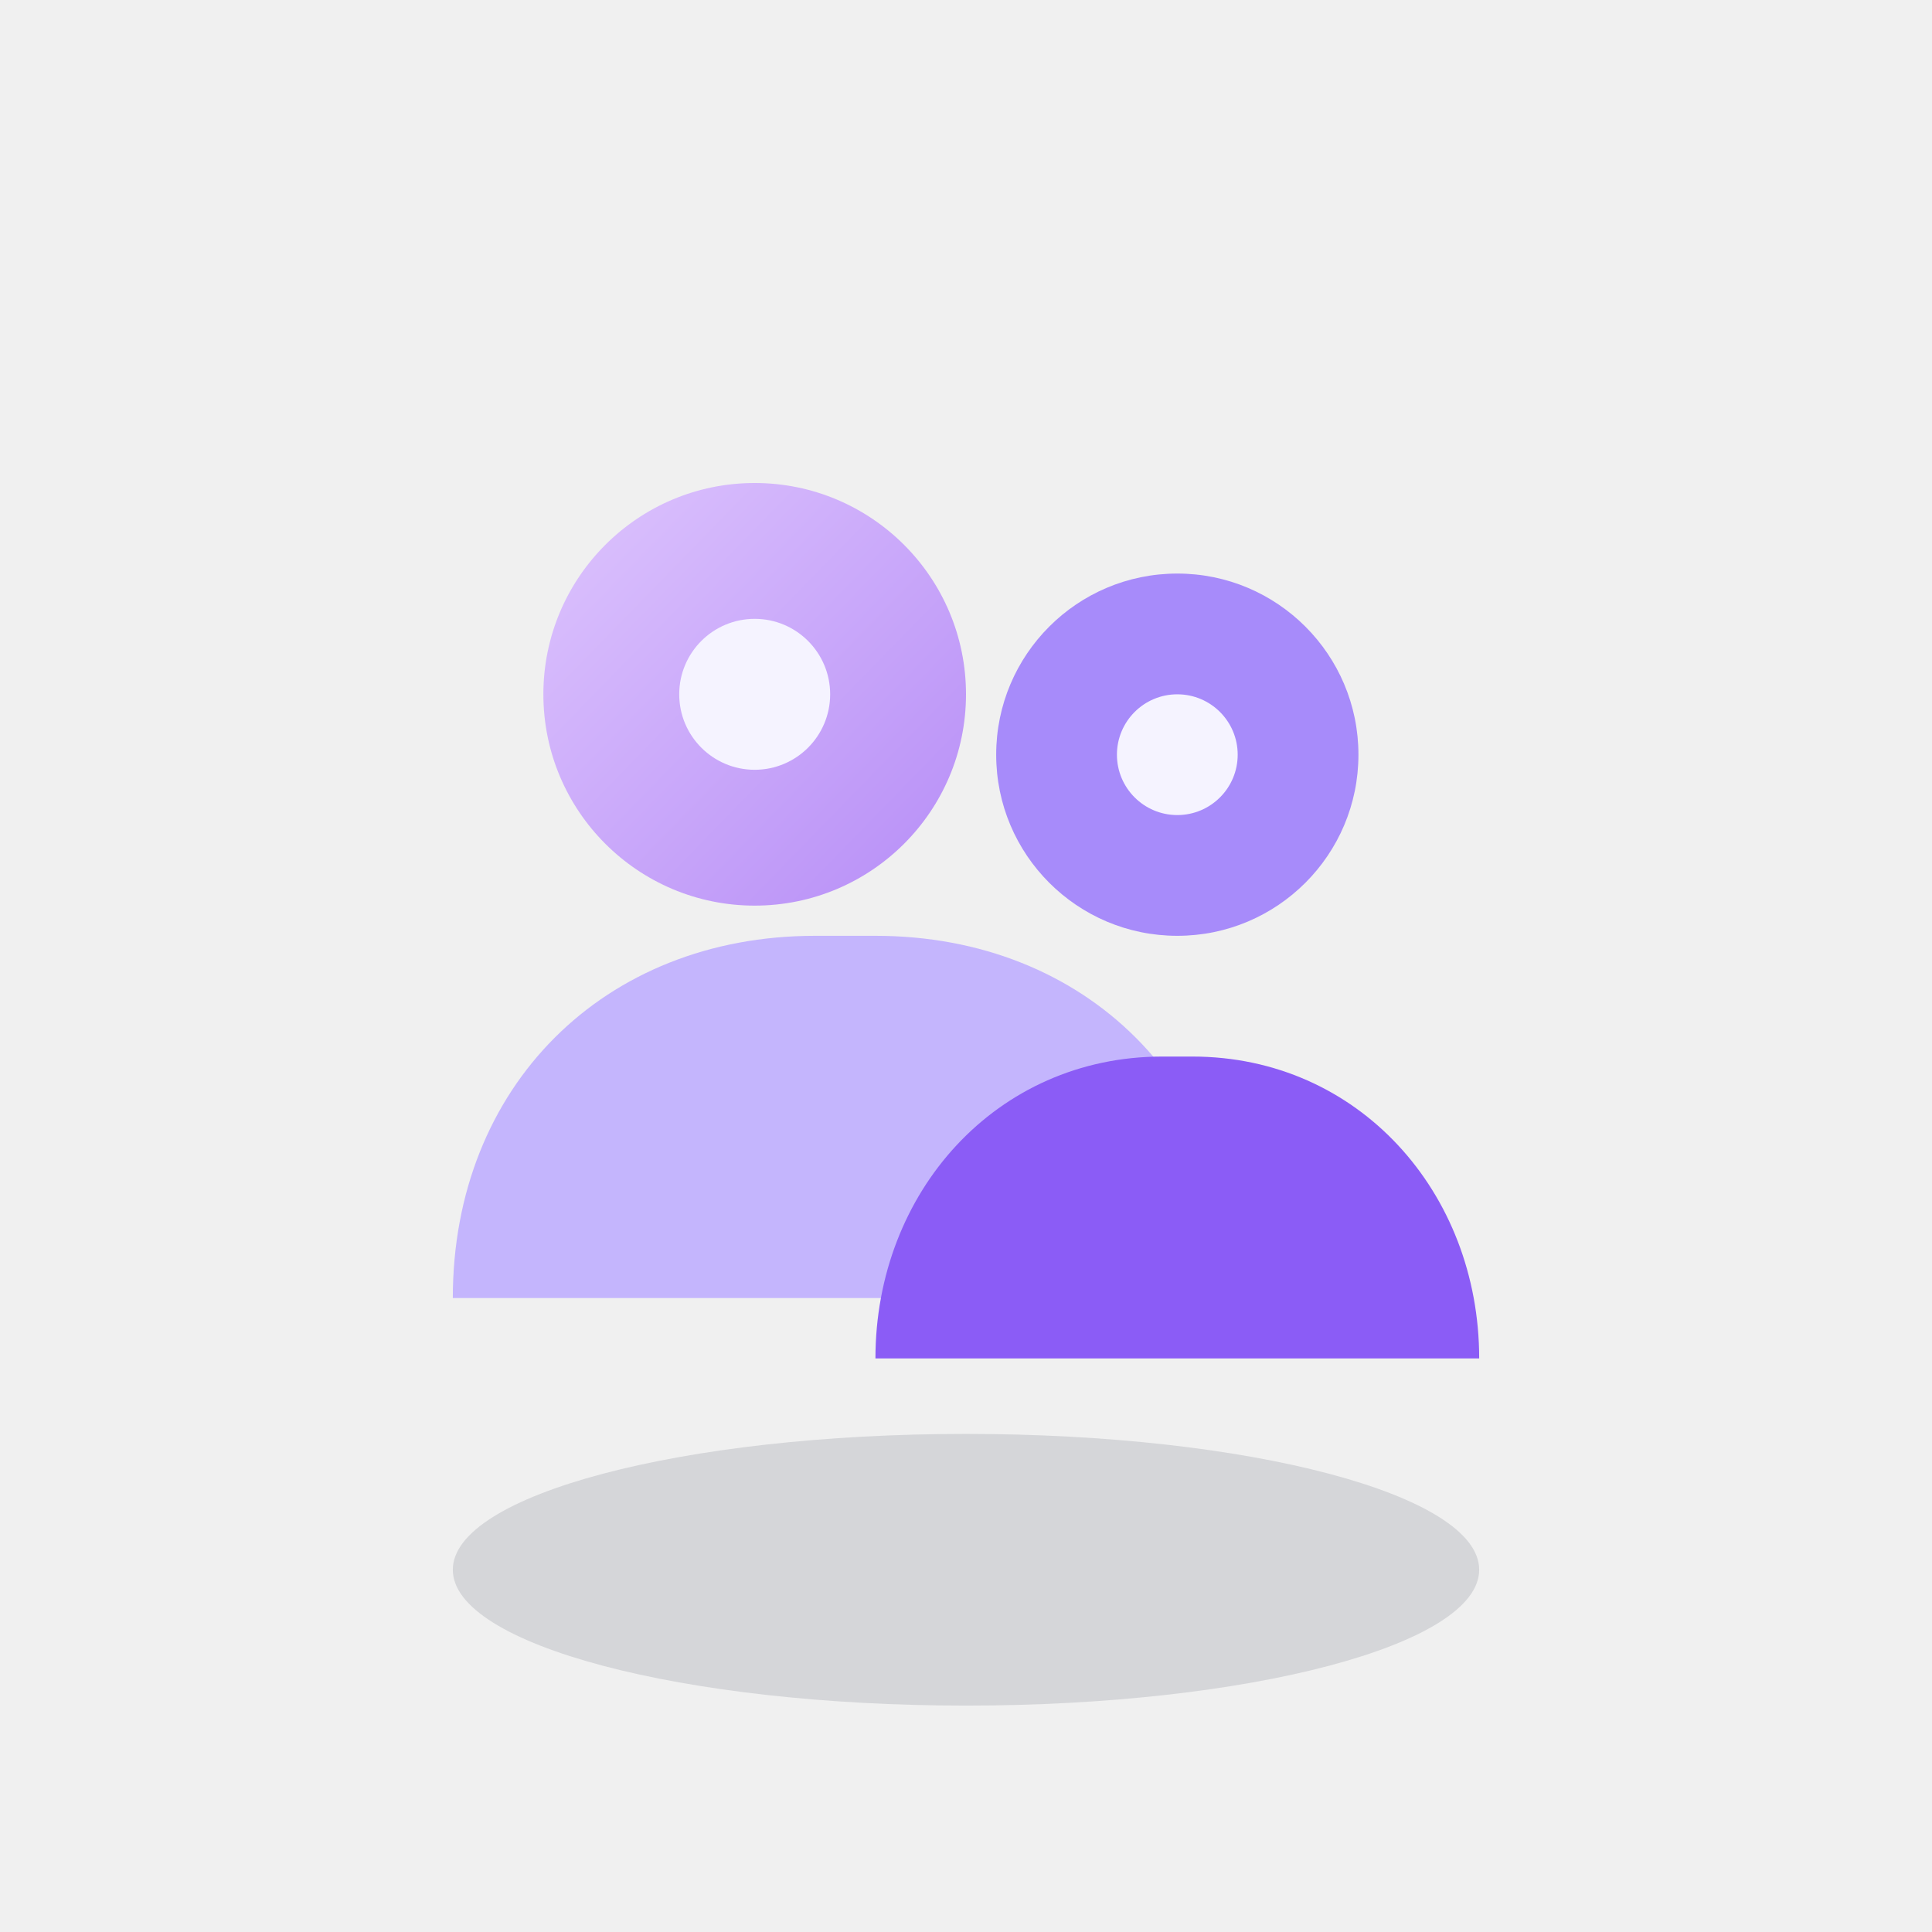
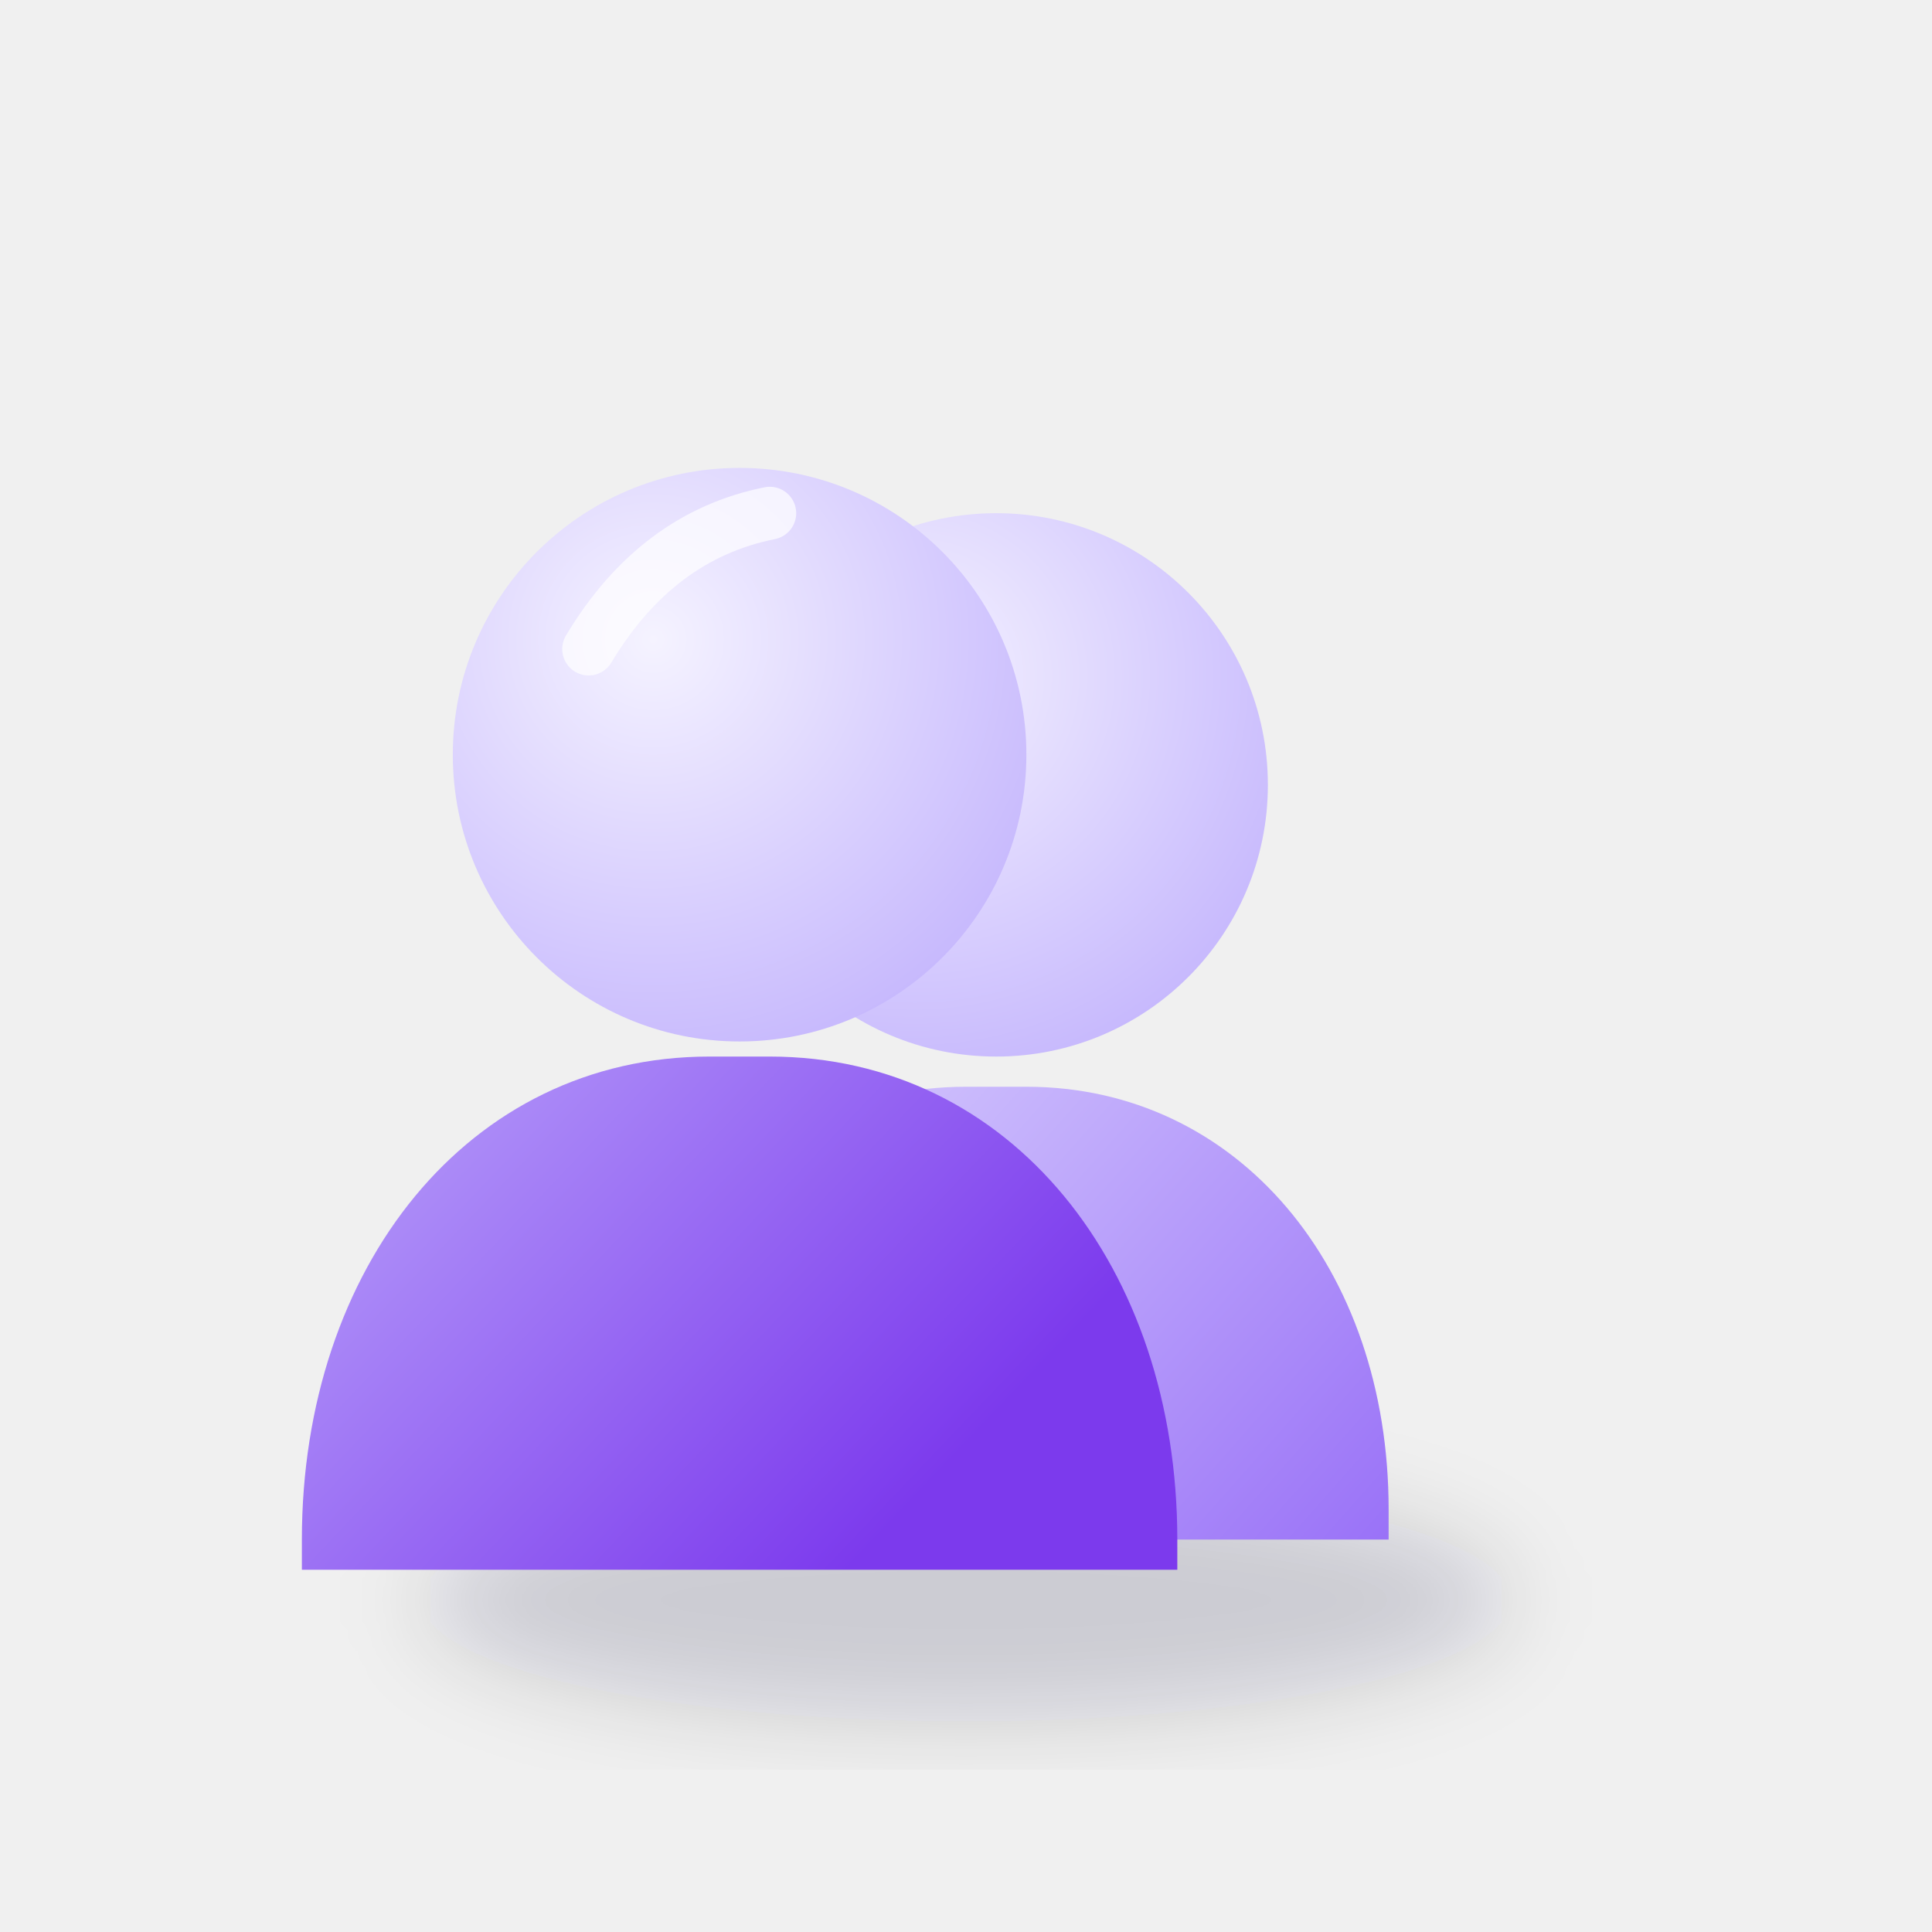
<svg xmlns="http://www.w3.org/2000/svg" width="128" height="128" viewBox="0 0 128 128" fill="none">
  <defs>
-     <linearGradient id="c1" x1="26" y1="26" x2="104" y2="102" gradientUnits="userSpaceOnUse">
-       <stop stop-color="#E9D5FF" />
+     <linearGradient id="cp2Body" x1="60" y1="52" x2="112" y2="98" gradientUnits="userSpaceOnUse">
+       <stop stop-color="#DDD6FE" />
+       <stop offset="1" stop-color="#8B5CF6" />
+     </linearGradient>
+     <linearGradient id="cp1Body" x1="18" y1="60" x2="60" y2="100" gradientUnits="userSpaceOnUse">
+       <stop stop-color="#C4B5FD" />
      <stop offset="1" stop-color="#7C3AED" />
    </linearGradient>
+     <radialGradient id="cHeadGrad" cx="0.35" cy="0.3" r="0.8">
+       <stop stop-color="#F5F3FF" />
+       <stop offset="1" stop-color="#C4B5FD" />
+     </radialGradient>
+     <filter id="cPeopleShadow" x="-20%" y="-20%" width="140%" height="140%">
+       <feGaussianBlur stdDeviation="3" />
+     </filter>
  </defs>
-   <ellipse cx="64" cy="104" rx="34" ry="9" fill="#0F172A" fill-opacity="0.12" />
-   <circle cx="50" cy="46" r="14" fill="url(#c1)" />
-   <circle cx="78" cy="50" r="12" fill="#A78BFA" />
-   <path d="M30 86C30 72 40 62 54 62H58C72 62 82 72 82 86" fill="#C4B5FD" />
-   <path d="M58 90C58 79 66 70 77 70H79C90 70 98 79 98 90" fill="#8B5CF6" />
-   <circle cx="50" cy="46" r="5" fill="#F5F3FF" />
-   <circle cx="78" cy="50" r="4" fill="#F5F3FF" />
+   <ellipse cx="64" cy="106" rx="36" ry="8" fill="#0F172A" fill-opacity="0.15" filter="url(#cPeopleShadow)" />
+   <path d="M40 100C40 84 50 72 64 72H68C82 72 92 84 92 100V102H40V100Z" fill="url(#cp2Body)" />
+   <circle cx="66" cy="52" r="18" fill="url(#cHeadGrad)" />
+   <path d="M20 102C20 84 31 70 47 70H51C67 70 78 84 78 102V104H20V102Z" fill="url(#cp1Body)" />
+   <circle cx="49" cy="50" r="19" fill="url(#cHeadGrad)" />
+   <path d="M39 43C42 38 46 35 51 34" stroke="#FFFFFF" stroke-width="3.5" stroke-linecap="round" stroke-opacity="0.7" />
</svg>
